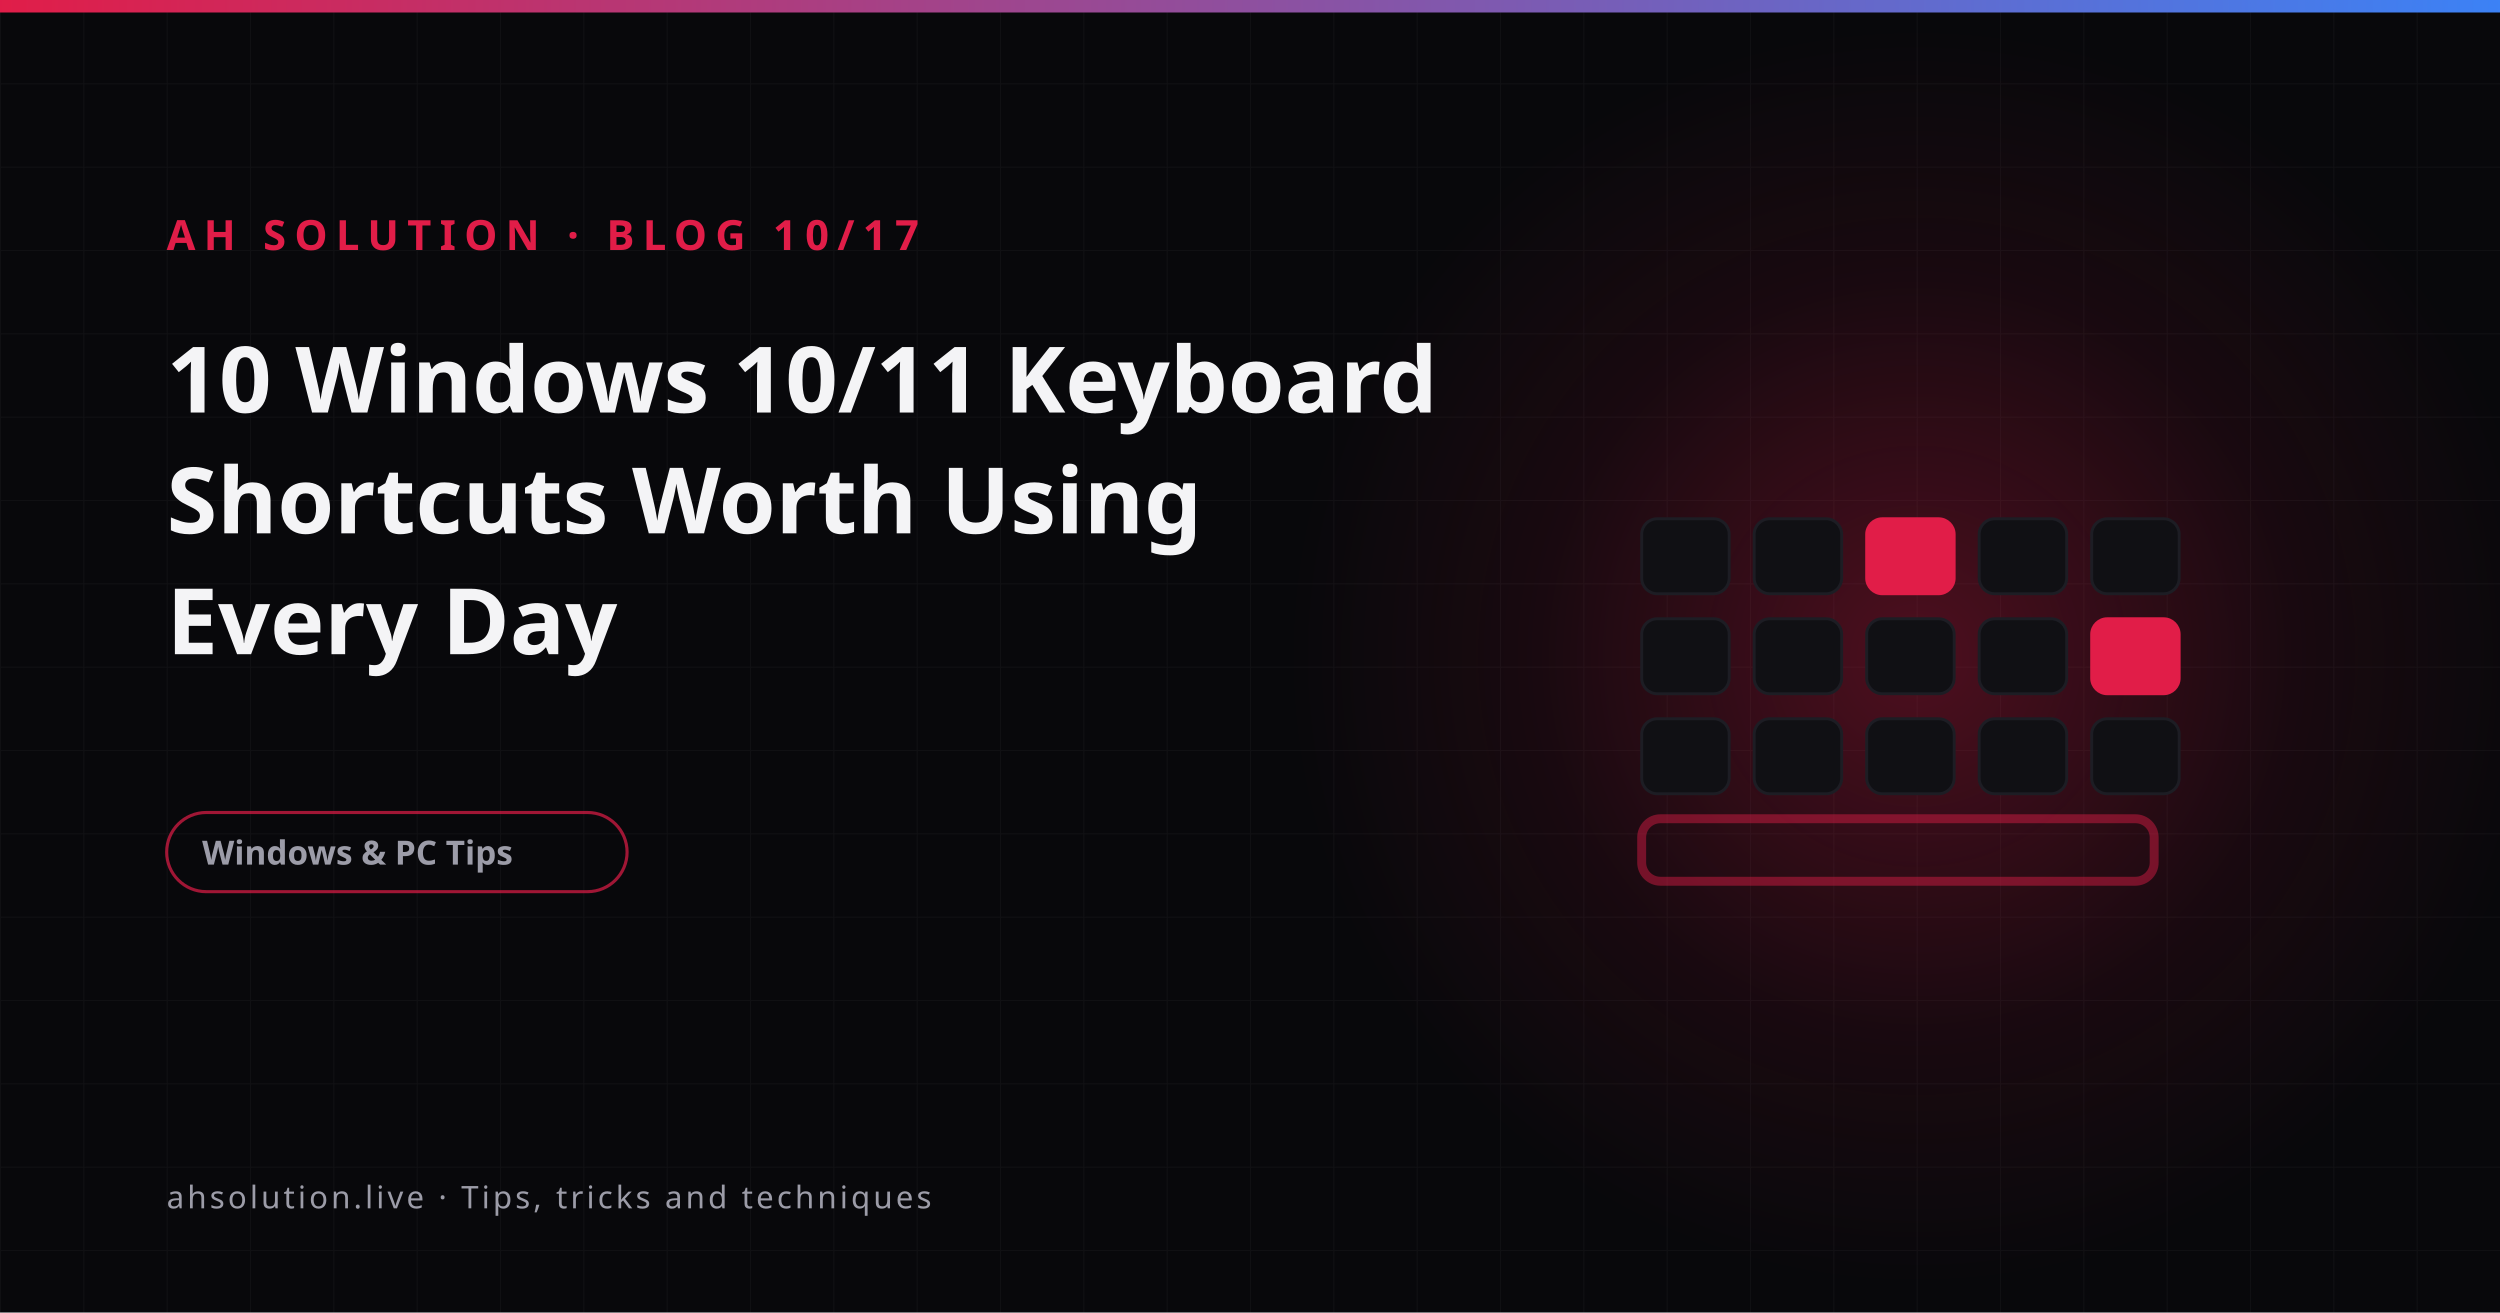
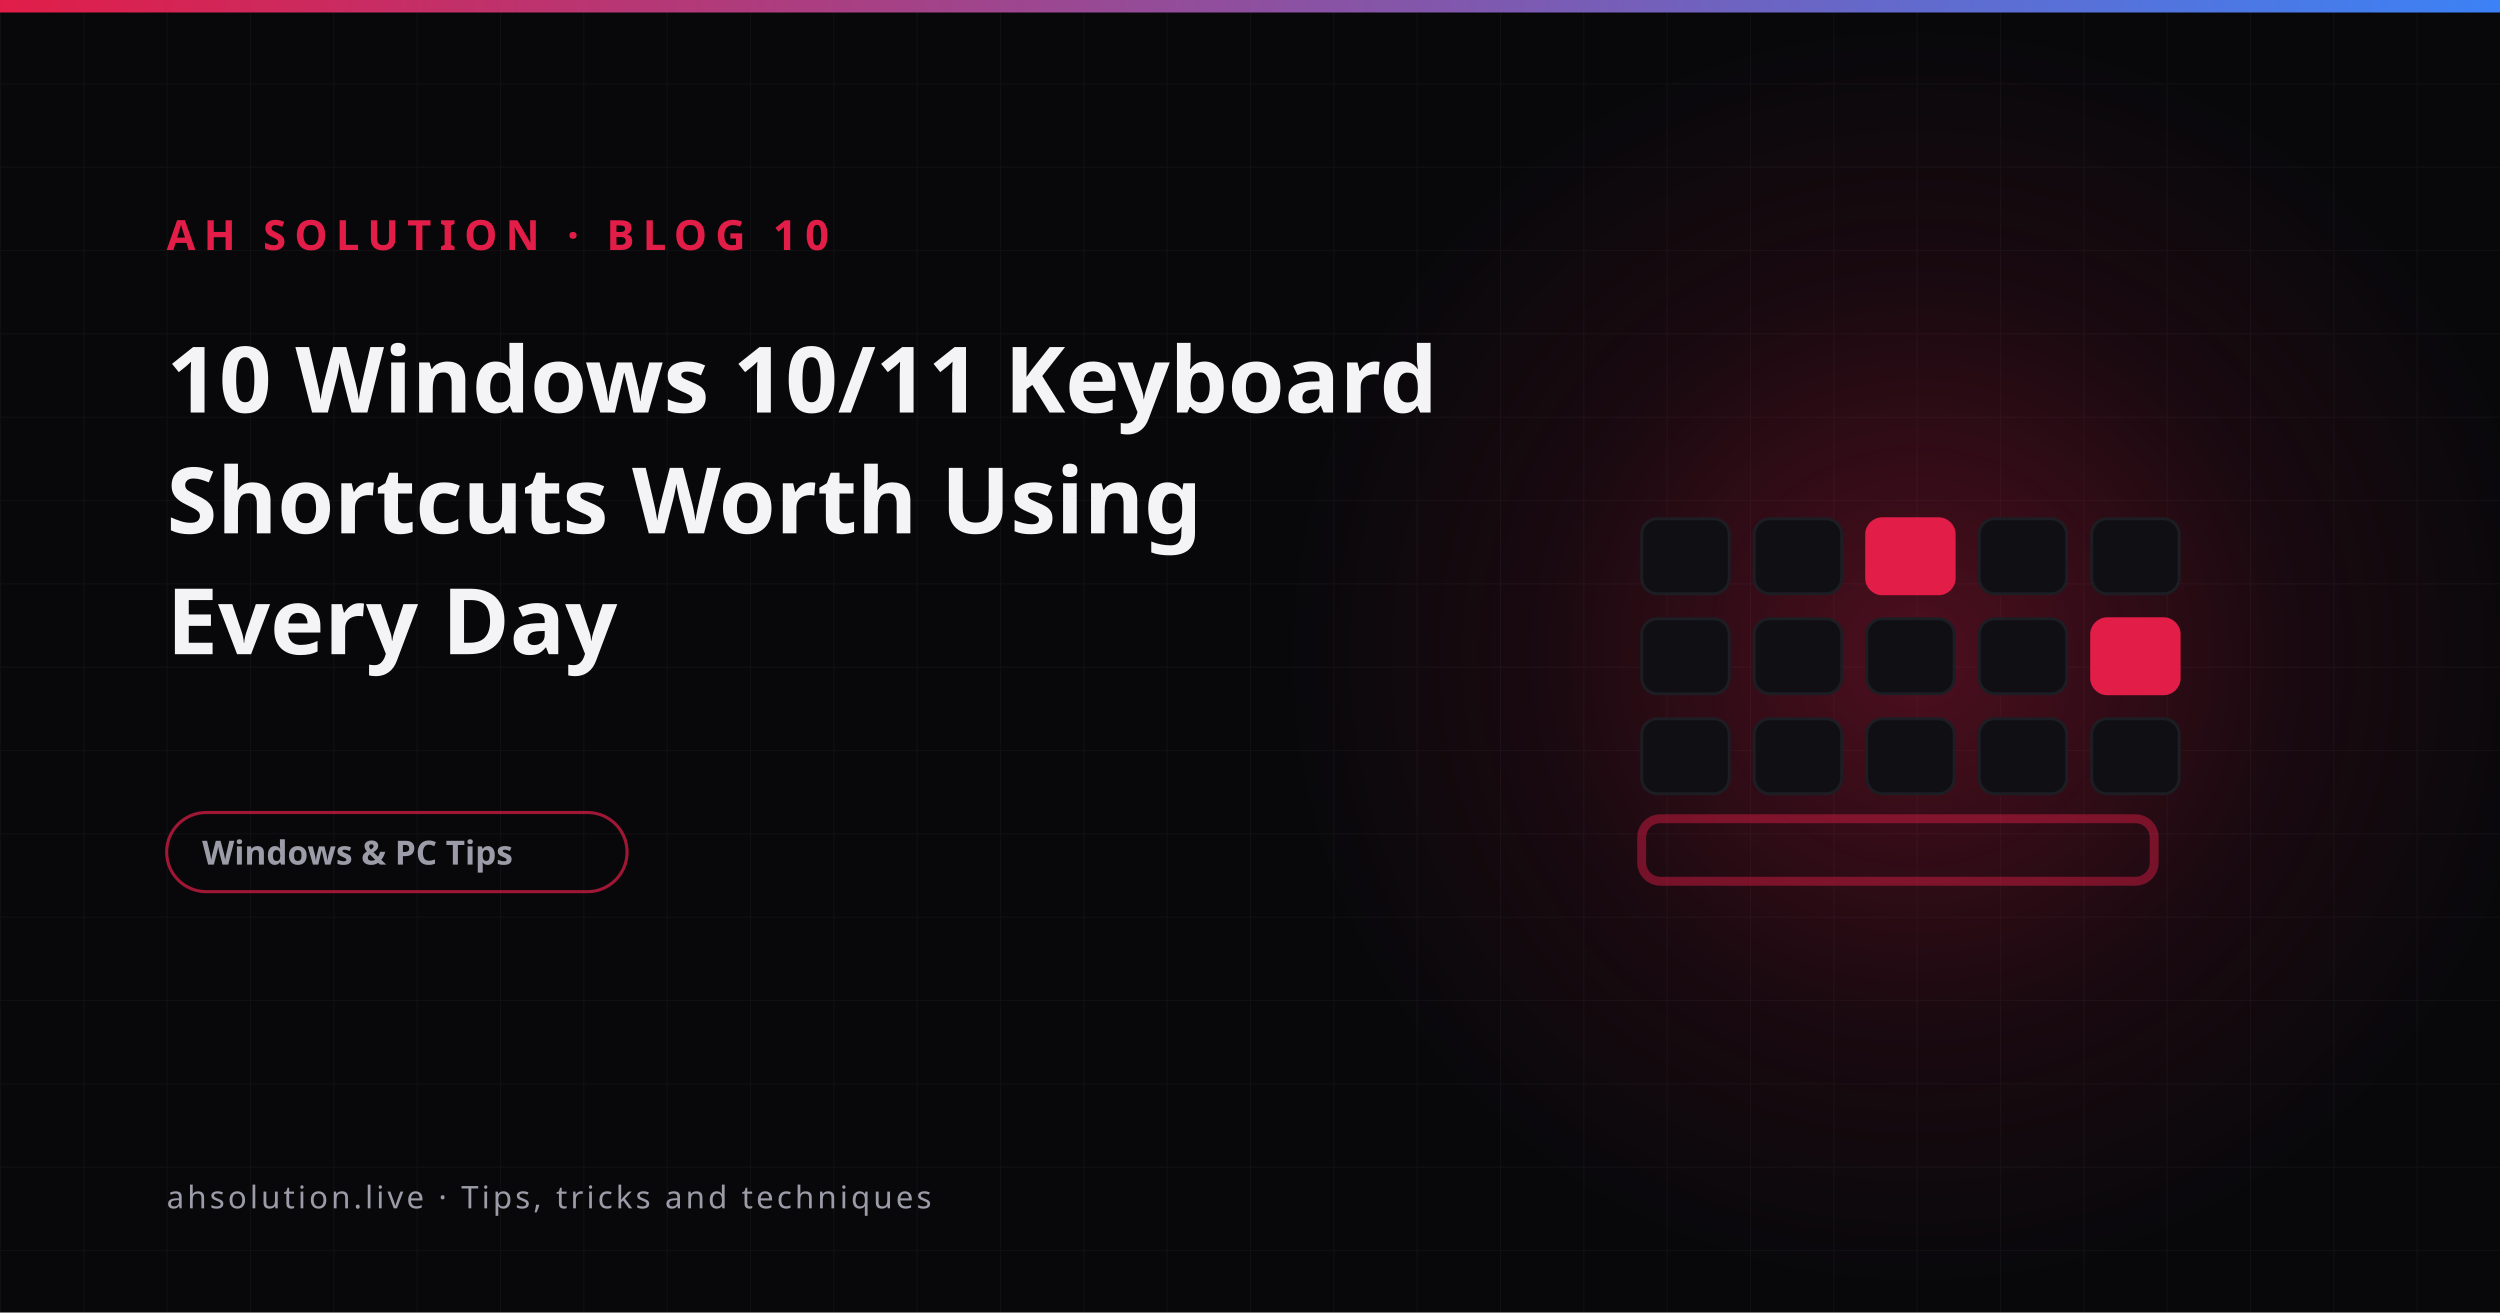
<svg xmlns="http://www.w3.org/2000/svg" width="1200" height="630" viewBox="0 0 1200 630" role="img" aria-label="AH Solution editorial cover — 10 Windows 10/11 Keyboard Shortcuts Worth Using Every Day">
  <defs>
    <radialGradient id="glow" cx="50%" cy="50%" r="50%">
      <stop offset="0%" stop-color="#E11D48" stop-opacity="0.32" />
      <stop offset="60%" stop-color="#E11D48" stop-opacity="0.08" />
      <stop offset="100%" stop-color="#E11D48" stop-opacity="0" />
    </radialGradient>
    <linearGradient id="bar" x1="0" y1="0" x2="1" y2="0">
      <stop offset="0%" stop-color="#E11D48" />
      <stop offset="100%" stop-color="#3B82F6" />
    </linearGradient>
    <pattern id="grid" width="40" height="40" patternUnits="userSpaceOnUse">
      <path d="M40 0H0V40" fill="none" stroke="#FFFFFF" stroke-opacity="0.035" stroke-width="1" />
    </pattern>
  </defs>
  <rect width="1200" height="630" fill="#08080B" />
  <rect width="1200" height="630" fill="url(#grid)" />
  <circle cx="920" cy="315" r="300" fill="url(#glow)" />
  <rect x="0" y="0" width="1200" height="6" fill="url(#bar)" />
-   <text x="80" y="120" font-family="Manrope, 'Segoe UI', system-ui, sans-serif" font-size="20" font-weight="700" letter-spacing="4" fill="#E11D48">AH SOLUTION · BLOG 10/17</text>
+   <text x="80" y="120" font-family="Manrope, 'Segoe UI', system-ui, sans-serif" font-size="20" font-weight="700" letter-spacing="4" fill="#E11D48">AH SOLUTION · BLOG 10</text>
  <text x="80" y="198" font-family="Manrope, 'Segoe UI', system-ui, sans-serif" font-size="44" font-weight="800" fill="#F4F4F6">10 Windows 10/11 Keyboard</text>
  <text x="80" y="256" font-family="Manrope, 'Segoe UI', system-ui, sans-serif" font-size="44" font-weight="800" fill="#F4F4F6">Shortcuts Worth Using</text>
  <text x="80" y="314" font-family="Manrope, 'Segoe UI', system-ui, sans-serif" font-size="44" font-weight="800" fill="#F4F4F6">Every Day</text>
  <rect x="80" y="390" width="221" height="38" rx="19" fill="none" stroke="#E11D48" stroke-opacity="0.7" stroke-width="1.5" />
  <text x="97" y="415" font-family="Manrope, 'Segoe UI', system-ui, sans-serif" font-size="16" font-weight="600" fill="#9C9CA8">Windows &amp; PC Tips</text>
  <rect x="788" y="249" width="42" height="36" rx="7.5" fill="#101014" stroke="#1D1D24" stroke-width="1.4" />
  <rect x="842" y="249" width="42" height="36" rx="7.5" fill="#101014" stroke="#1D1D24" stroke-width="1.4" />
  <rect x="896" y="249" width="42" height="36" rx="7.5" fill="#E11D48" stroke="#E11D48" stroke-width="1.4" />
  <rect x="950" y="249" width="42" height="36" rx="7.5" fill="#101014" stroke="#1D1D24" stroke-width="1.4" />
  <rect x="1004" y="249" width="42" height="36" rx="7.5" fill="#101014" stroke="#1D1D24" stroke-width="1.4" />
  <rect x="788" y="297" width="42" height="36" rx="7.5" fill="#101014" stroke="#1D1D24" stroke-width="1.4" />
  <rect x="842" y="297" width="42" height="36" rx="7.5" fill="#101014" stroke="#1D1D24" stroke-width="1.4" />
  <rect x="896" y="297" width="42" height="36" rx="7.5" fill="#101014" stroke="#1D1D24" stroke-width="1.4" />
  <rect x="950" y="297" width="42" height="36" rx="7.5" fill="#101014" stroke="#1D1D24" stroke-width="1.4" />
  <rect x="1004" y="297" width="42" height="36" rx="7.5" fill="#E11D48" stroke="#E11D48" stroke-width="1.4" />
  <rect x="788" y="345" width="42" height="36" rx="7.5" fill="#101014" stroke="#1D1D24" stroke-width="1.4" />
  <rect x="842" y="345" width="42" height="36" rx="7.5" fill="#101014" stroke="#1D1D24" stroke-width="1.4" />
  <rect x="896" y="345" width="42" height="36" rx="7.5" fill="#101014" stroke="#1D1D24" stroke-width="1.4" />
  <rect x="950" y="345" width="42" height="36" rx="7.5" fill="#101014" stroke="#1D1D24" stroke-width="1.4" />
  <rect x="1004" y="345" width="42" height="36" rx="7.5" fill="#101014" stroke="#1D1D24" stroke-width="1.4" />
  <rect x="788" y="393" width="246" height="30" rx="9" fill="none" stroke="#E11D48" stroke-opacity="0.45" stroke-width="4.286" stroke-linecap="round" />
  <text x="80" y="580" font-family="Manrope, 'Segoe UI', system-ui, sans-serif" font-size="15" font-weight="500" letter-spacing="1.5" fill="#9C9CA8">ahsolution.live · Tips, tricks and techniques</text>
</svg>
